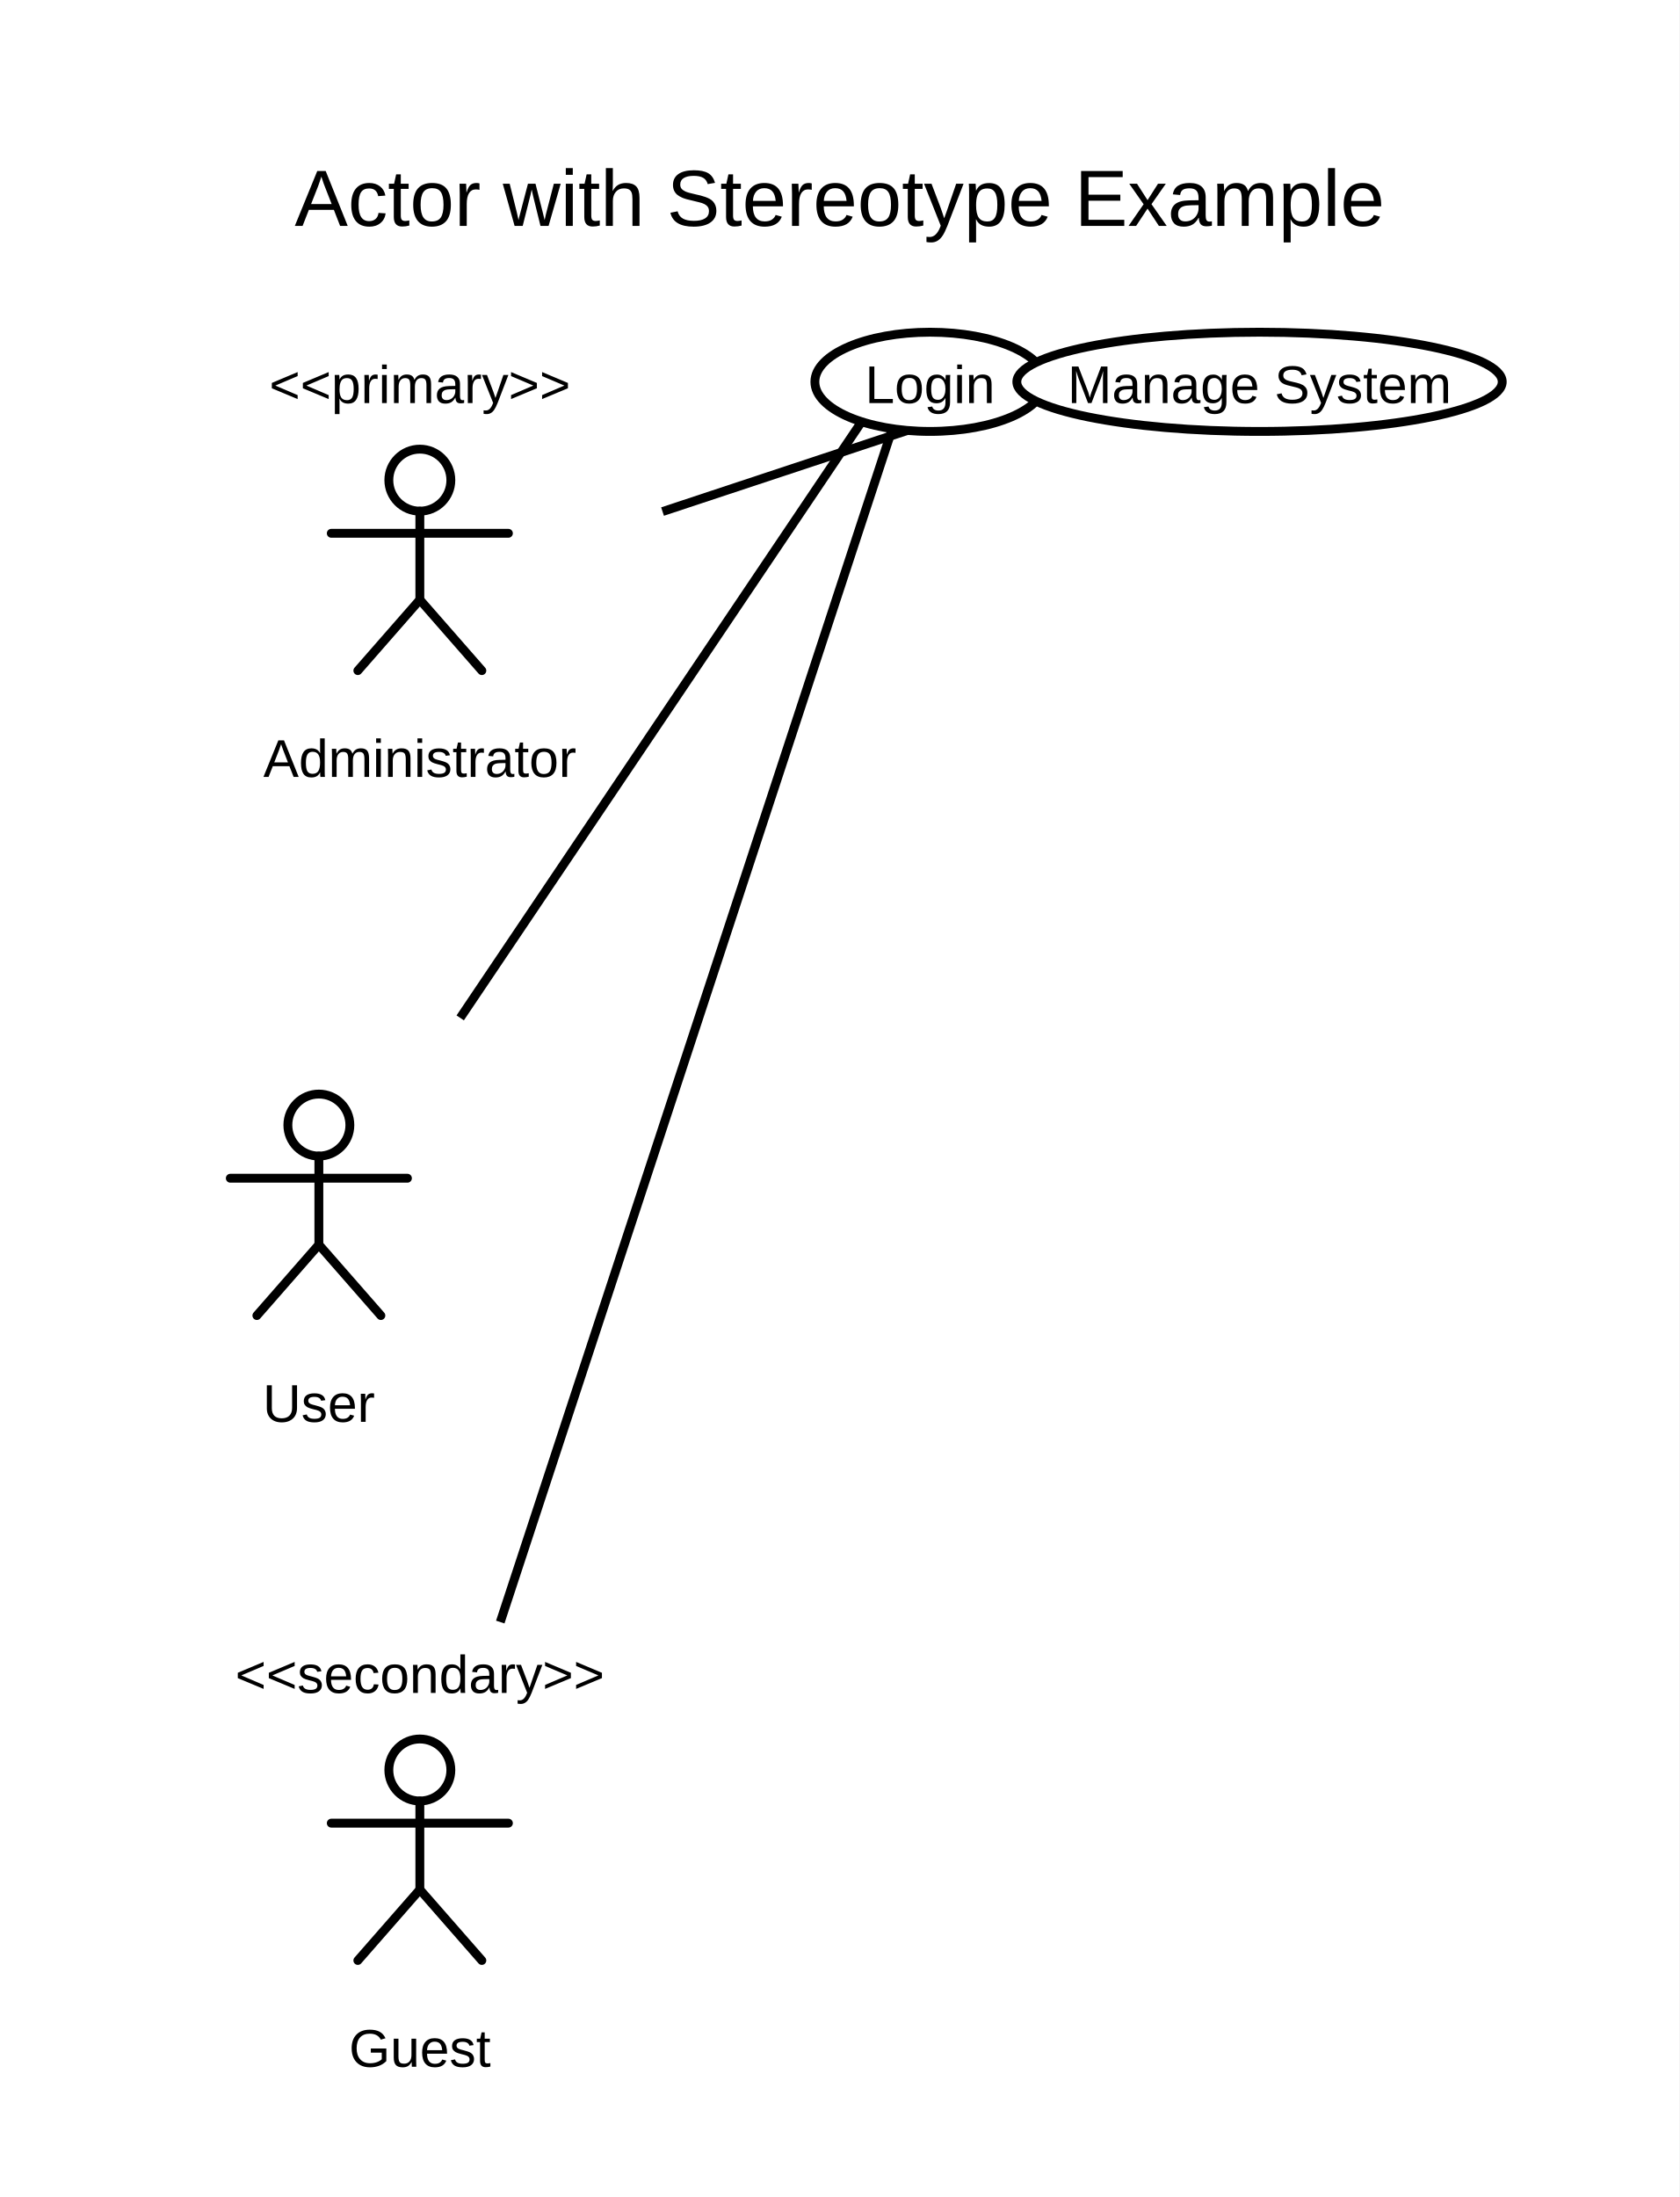
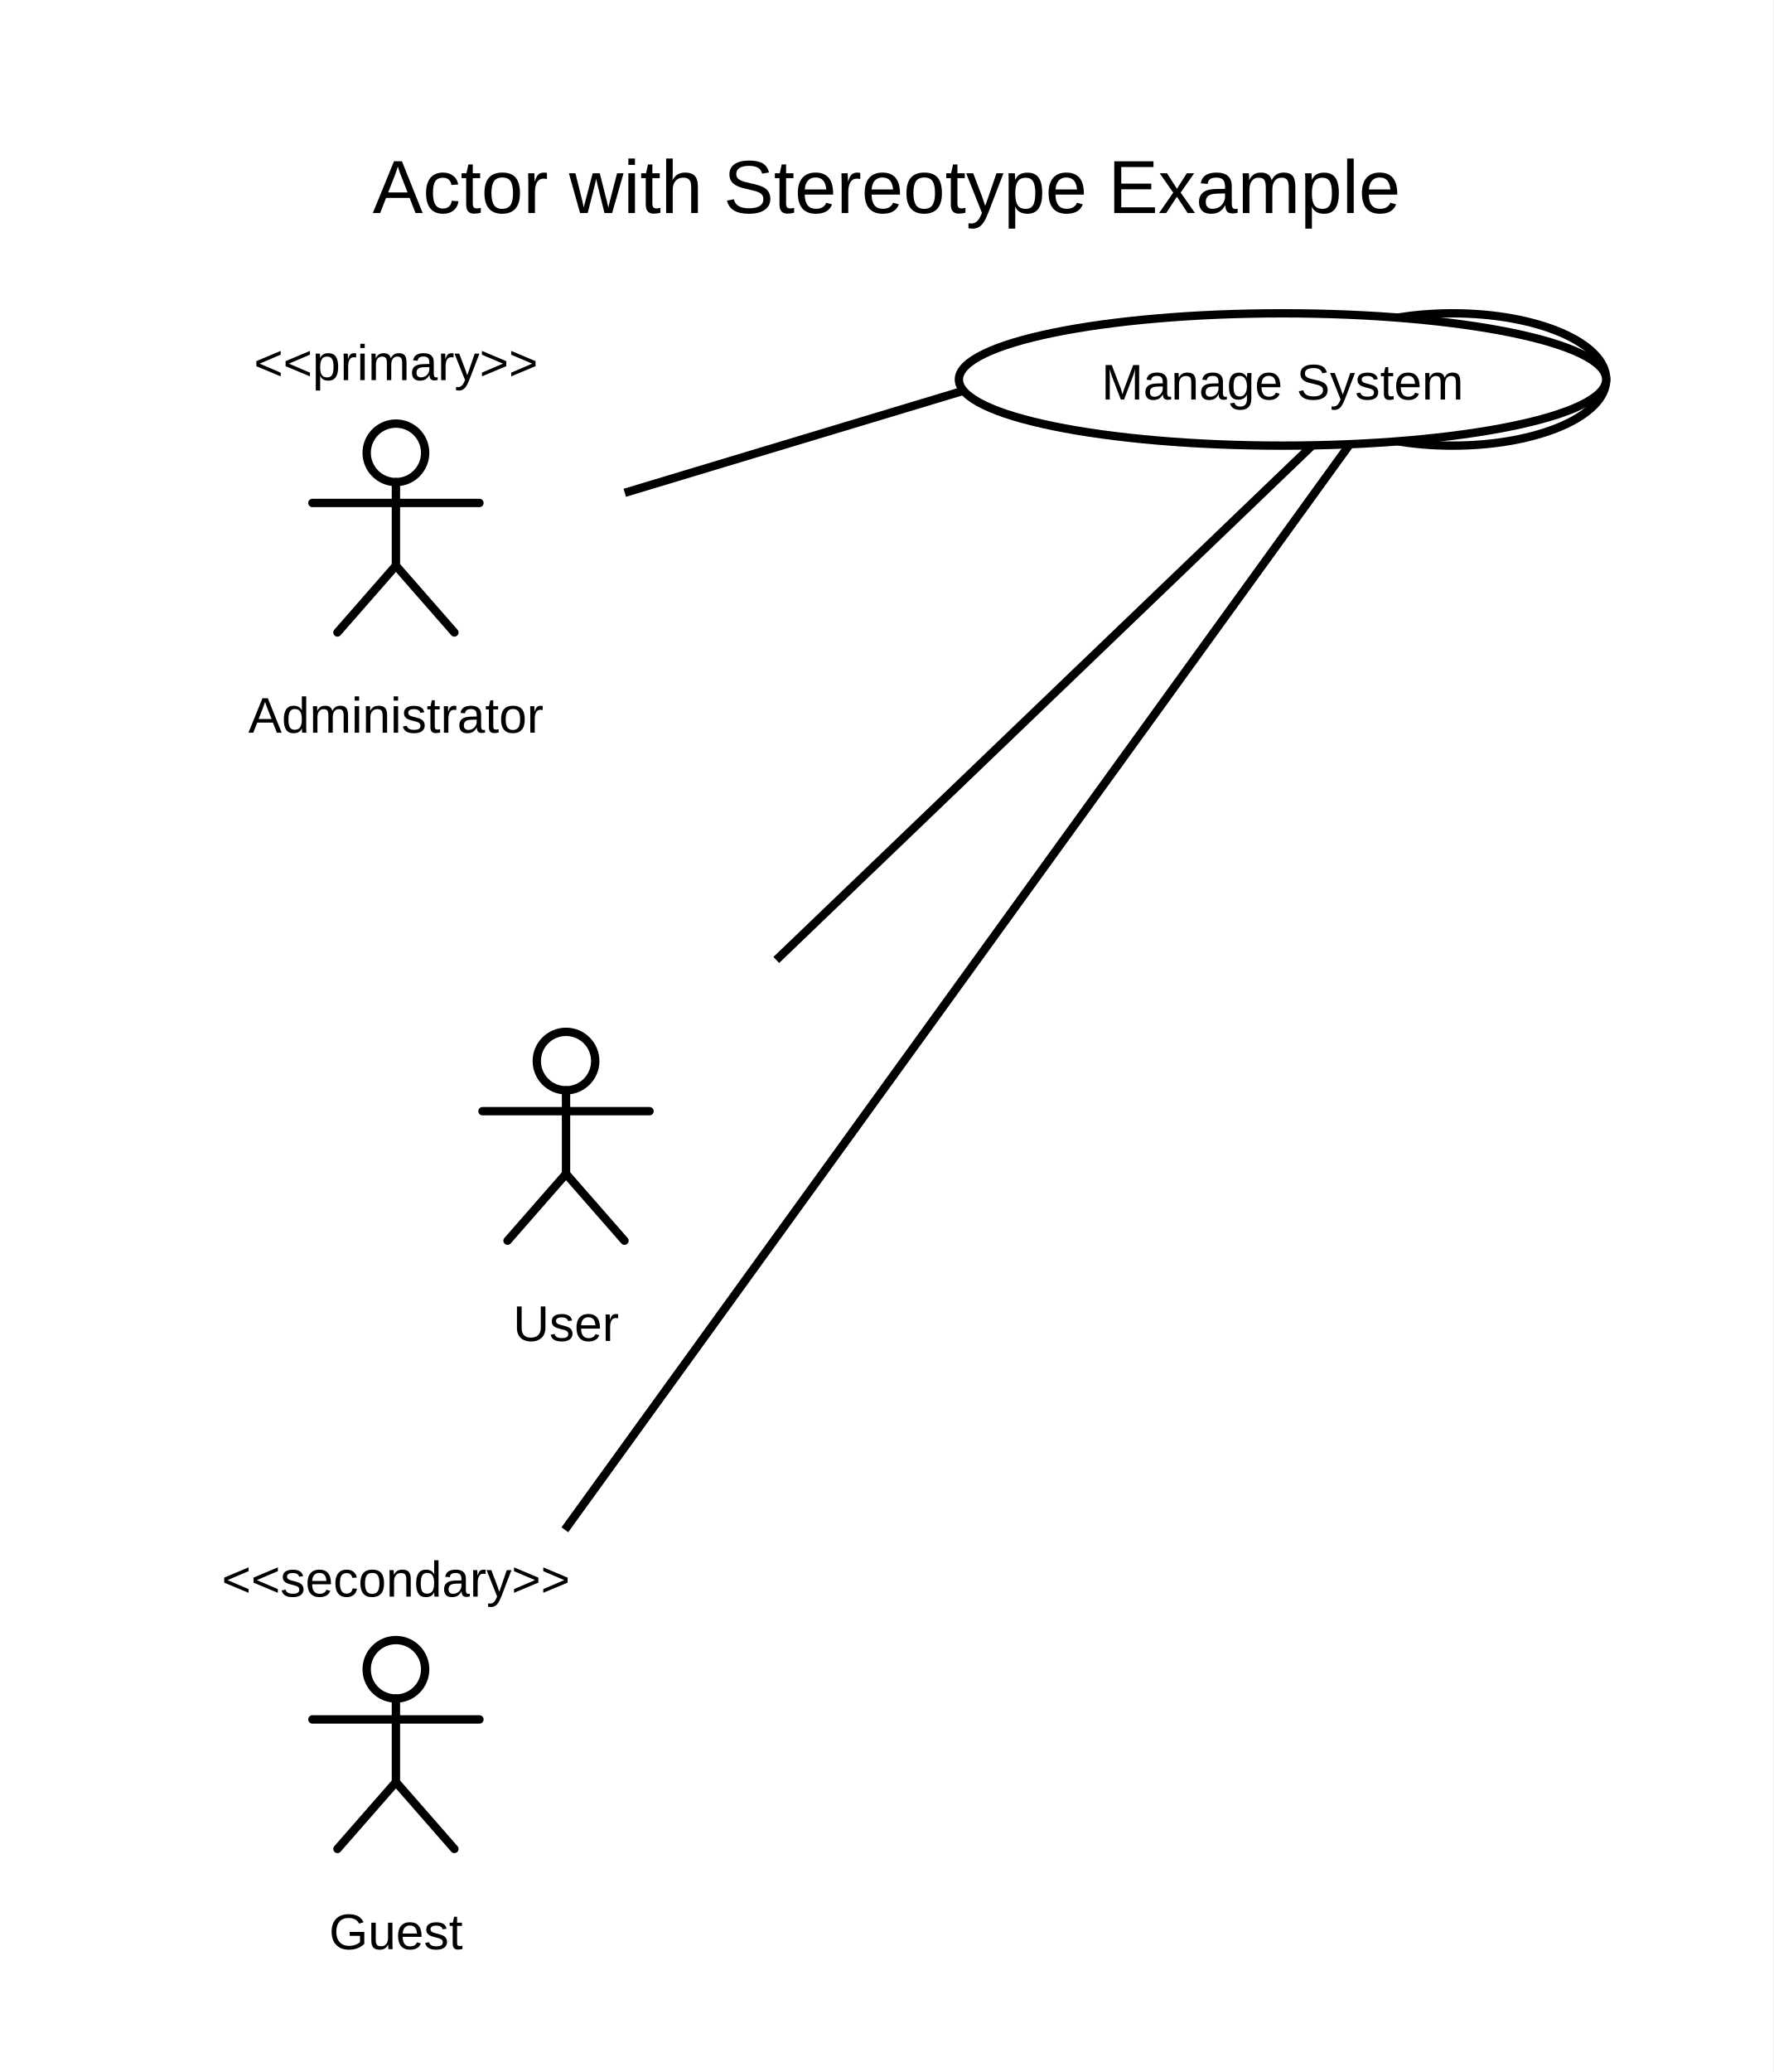
- <svg xmlns="http://www.w3.org/2000/svg" width="379.2" height="496" viewBox="0 0 379.2 496">
+ <svg xmlns="http://www.w3.org/2000/svg" width="424.598" height="496" viewBox="0 0 424.598 496">
  <rect width="100%" height="100%" fill="white" />
  <defs>
    <symbol id="uml-actor" viewBox="0 0 64 64">
      <g fill="none" stroke="#000" stroke-width="2" stroke-linecap="round" stroke-linejoin="round">
        <circle cx="32" cy="13" r="7" />
        <line x1="32" y1="20" x2="32" y2="40" />
        <line x1="12" y1="25" x2="52" y2="25" />
        <line x1="32" y1="40" x2="18" y2="56" />
        <line x1="32" y1="40" x2="46" y2="56" />
      </g>
    </symbol>
  </defs>
  <g id="__builtin__:diagram/0">
-     <text x="189.6" y="51" text-anchor="middle" font-size="18" font-family="Arial" fill="black">
-       <tspan x="189.6" dy="0">Actor with Stereotype Example</tspan>
+     <text x="212.299" y="51" text-anchor="middle" font-size="18" font-family="Arial" fill="black">
+       <tspan x="212.299" dy="0">Actor with Stereotype Example</tspan>
    </text>
  </g>
-   <line x1="103.914" y1="229.8" x2="194.551" y2="95.208" stroke="black" stroke-width="2" />
-   <line x1="149.6" y1="115.492" x2="230.85" y2="88.578" stroke="black" stroke-width="2" />
-   <line x1="112.96" y1="366.2" x2="201.486" y2="96.782" stroke="black" stroke-width="2" />
+   <line x1="185.877" y1="229.8" x2="319.923" y2="101.153" stroke="black" stroke-width="2" />
+   <line x1="149.6" y1="117.963" x2="230.724" y2="93.527" stroke="black" stroke-width="2" />
+   <line x1="135.252" y1="366.2" x2="325.359" y2="103.377" stroke="black" stroke-width="2" />
  <g id="uml:actor/1">
-     <svg x="40" y="241" width="64" height="64" viewBox="0 0 64 64" fill="black">
+     <svg x="103.529" y="241" width="64" height="64" viewBox="0 0 64 64" fill="black">
      <use href="#uml-actor" />
    </svg>
-     <text x="72" y="321" text-anchor="middle" font-size="12" font-family="Arial" fill="black">
-       <tspan x="72" dy="0">User</tspan>
+     <text x="135.529" y="321" text-anchor="middle" font-size="12" font-family="Arial" fill="black">
+       <tspan x="135.529" dy="0">User</tspan>
    </text>
  </g>
  <g id="uml:actor/2">
    <text x="94.8" y="91" text-anchor="middle" font-size="12" font-family="Arial" fill="black">
      <tspan x="94.8" dy="0">&lt;&lt;primary&gt;&gt;</tspan>
    </text>
    <svg x="62.8" y="95.4" width="64" height="64" viewBox="0 0 64 64" fill="black">
      <use href="#uml-actor" />
    </svg>
    <text x="94.8" y="175.4" text-anchor="middle" font-size="12" font-family="Arial" fill="black">
      <tspan x="94.8" dy="0">Administrator</tspan>
    </text>
  </g>
  <g id="uml:actor/3">
    <text x="94.8" y="382.2" text-anchor="middle" font-size="12" font-family="Arial" fill="black">
      <tspan x="94.8" dy="0">&lt;&lt;secondary&gt;&gt;</tspan>
    </text>
    <svg x="62.8" y="386.6" width="64" height="64" viewBox="0 0 64 64" fill="black">
      <use href="#uml-actor" />
    </svg>
    <text x="94.8" y="466.6" text-anchor="middle" font-size="12" font-family="Arial" fill="black">
      <tspan x="94.8" dy="0">Guest</tspan>
    </text>
  </g>
  <g id="uml:usecase/4">
-     <ellipse cx="210" cy="86.2" rx="26" ry="11.2" fill="white" stroke="black" stroke-width="2" />
-     <text x="210" y="91" text-anchor="middle" font-size="12" font-family="Arial" fill="black">
-       <tspan x="210" dy="0">Login</tspan>
+     <ellipse cx="347.828" cy="90.839" rx="36.77" ry="15.839" fill="white" stroke="black" stroke-width="2" />
+     <text x="347.828" y="95.639" text-anchor="middle" font-size="12" font-family="Arial" fill="black">
+       <tspan x="347.828" dy="0">Login</tspan>
    </text>
  </g>
  <g id="uml:usecase/5">
-     <ellipse cx="284.4" cy="86.2" rx="54.8" ry="11.2" fill="white" stroke="black" stroke-width="2" />
-     <text x="284.4" y="91" text-anchor="middle" font-size="12" font-family="Arial" fill="black">
-       <tspan x="284.4" dy="0">Manage System</tspan>
+     <ellipse cx="307.099" cy="90.839" rx="77.499" ry="15.839" fill="white" stroke="black" stroke-width="2" />
+     <text x="307.099" y="95.639" text-anchor="middle" font-size="12" font-family="Arial" fill="black">
+       <tspan x="307.099" dy="0">Manage System</tspan>
    </text>
  </g>
</svg>
